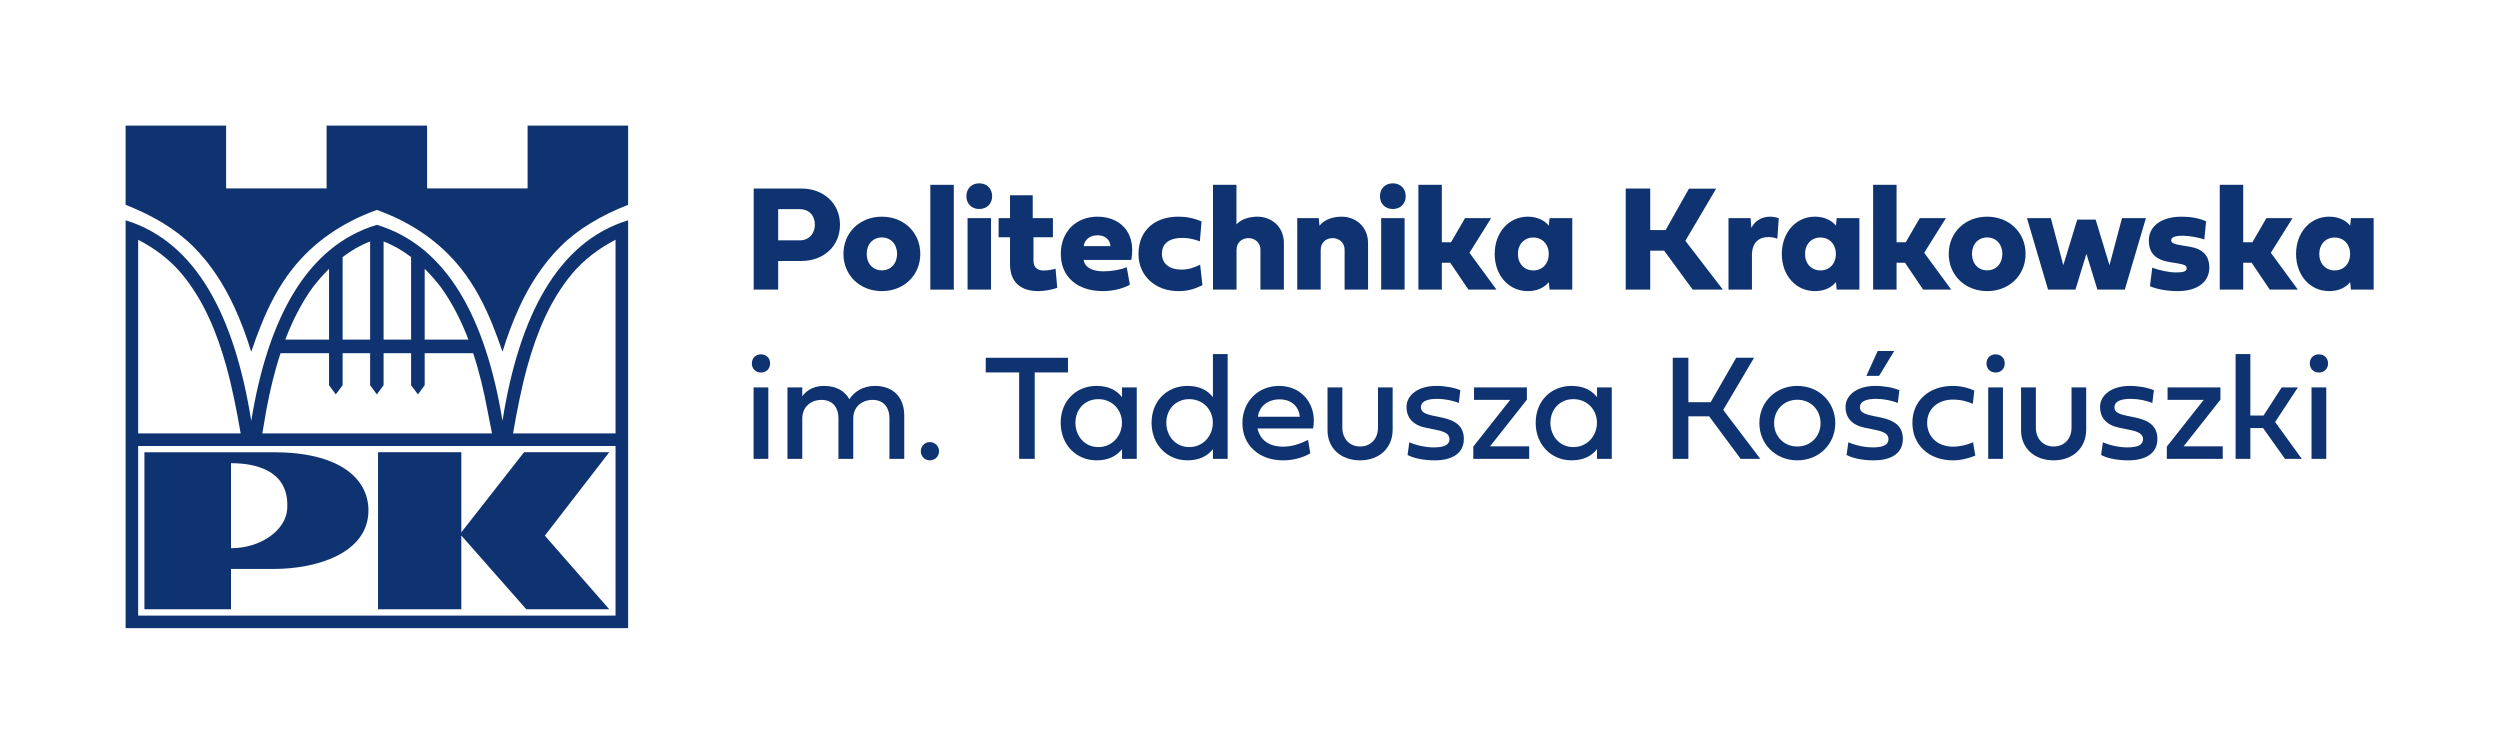
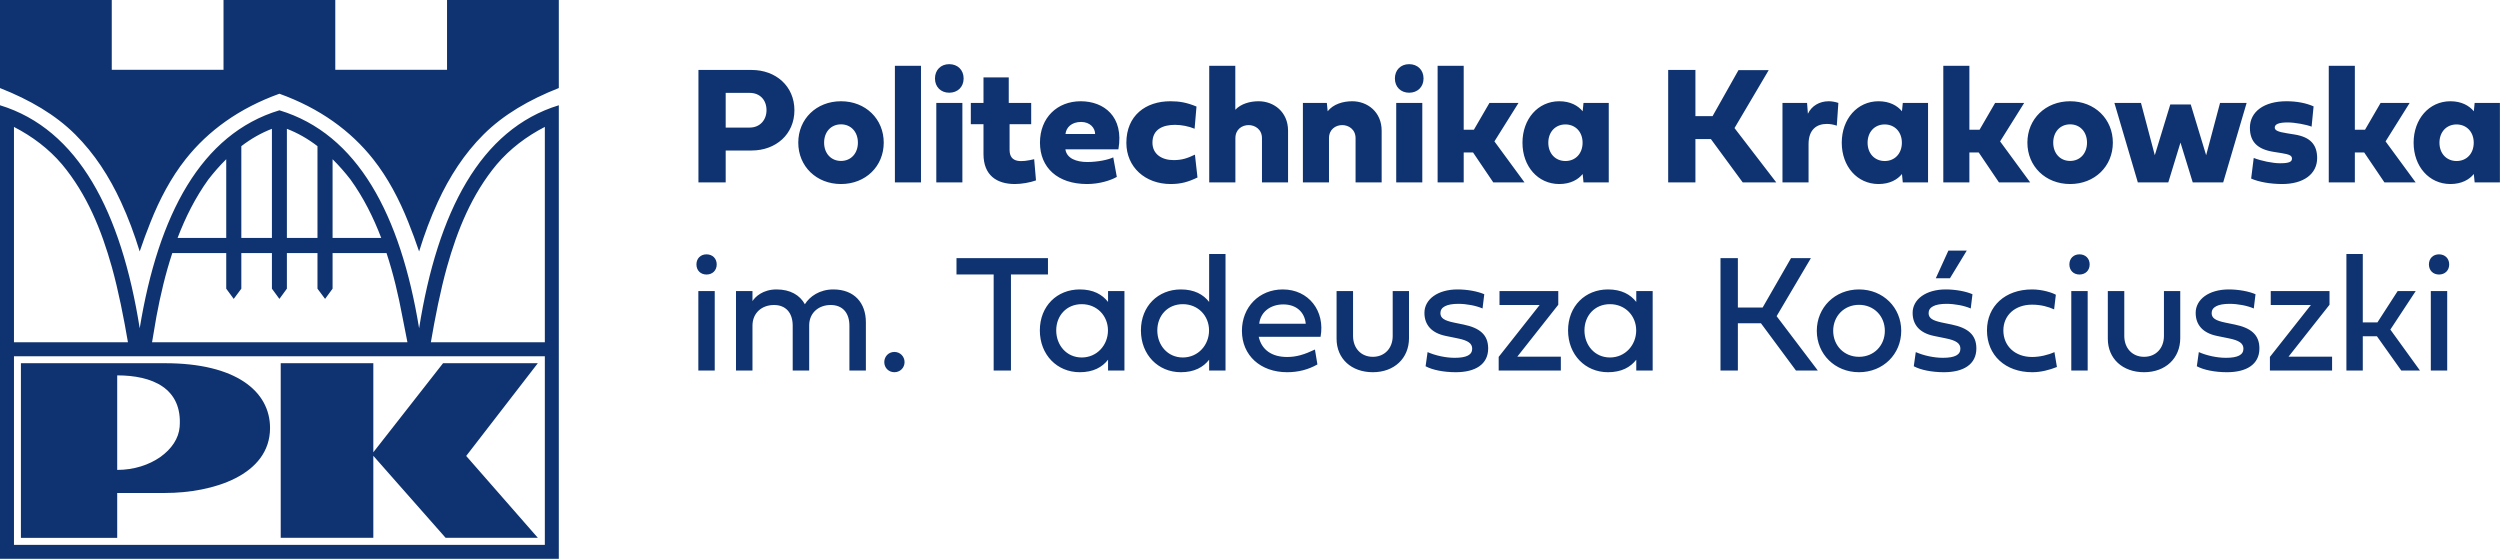
- <svg xmlns="http://www.w3.org/2000/svg" width="100%" height="100%" viewBox="0 0 5876 1772" version="1.1" xml:space="preserve" style="fill-rule:evenodd;clip-rule:evenodd;stroke-linejoin:round;stroke-miterlimit:2;">
-   <g id="PK_LOGO">
-     <path d="M674.961,1197.348c-3.65,48.696 -61.246,91.133 -132.012,91.133l0,-199.812c73.171,0 138.171,26.417 132.012,108.679m-30.8,-134.387l-304.738,0l0,369.079l203.525,0l0,-94.817l101.213,0c101.475,0 221.817,-37.763 221.817,-137.396c0,-77.679 -72.325,-136.867 -221.817,-136.867" style="fill:#0f3371;" />
-     <path d="M888.55,1062.92l0,369.079l195.738,0l0,-173.292l152.75,173.292l194.942,0l-151.412,-173.021l151.412,-196.058l-200.283,0l-147.408,188.287l0,-188.287l-195.738,0Z" style="fill:#0f3371;" />
-     <path d="M550.905,722.012c15.754,34.188 28.067,67.508 39.592,104.7c7.054,-21.05 14.654,-41.375 22.975,-62.254c18.992,-47.646 42.983,-93.358 73.954,-132.55c47.854,-60.567 113.646,-108.042 198.283,-138.504c0.017,0.004 0.042,0.013 0.062,0.021c0.021,-0.008 0.042,-0.017 0.062,-0.021c84.633,30.462 150.425,77.938 198.283,138.504c30.967,39.192 54.962,84.904 73.954,132.55c8.321,20.879 15.929,41.204 22.979,62.258c11.529,-37.192 23.829,-70.517 39.583,-104.704c24.587,-53.333 55.929,-101.954 96.688,-142.554c41.896,-41.733 95.971,-73.254 159,-98.117l0,-186.067l-236.258,0l0,147.567l-236.183,0l0,-147.567l-236.221,0l0,147.567l-236.221,0l0,-147.567l-236.217,0l0,186.108c63.025,24.821 117.104,56.342 158.996,98.075c40.758,40.6 72.1,89.221 96.688,142.554" style="fill:#0f3371;fill-rule:nonzero;" />
-     <path d="M1446.794,1018.633l-240.896,0c8.729,-51.158 20.017,-108.579 33.933,-158.637c22.092,-78.792 52.638,-154.029 105.287,-217.229c28.096,-33.1 62.946,-59.317 101.675,-79.292l0,455.158Zm0,428.212l-1122.046,0l0,-398.617l1122.042,-0.004l0.004,398.621Zm-1122.05,-883.3c38.733,19.971 73.583,46.121 101.679,79.221c52.65,63.2 83.196,138.438 105.292,217.229c13.912,50.058 25.192,107.479 33.925,158.637l-240.896,0l0,-455.087Zm301.075,400.958c8.458,-45.421 19.096,-90.558 33.554,-134.329l114.013,0l0,75.25l15.825,21.6l16.092,-21.6l0,-75.25l64.646,0l0,75.229l15.821,21.621l15.825,-21.621l0,-75.229l64.646,0l0,75.25l16.092,21.6l15.825,-21.6l0,-75.25l114.013,0c14.458,43.771 25.096,88.908 33.554,134.329l10.646,54.129l-539.763,0l9.213,-54.129Zm109.654,-289.725c11.454,-14.771 24.275,-29.55 37.913,-42.954l0,166.338l-102.829,0c16.633,-43.5 37.367,-85.083 64.917,-123.383m69.829,-70.588c19.917,-15.321 41.737,-27.904 64.646,-36.658l0,230.629l-64.646,0l0,-193.971Zm96.292,-36.658c22.908,8.754 44.729,21.337 64.646,36.658l0,193.971l-64.646,0l0,-230.629Zm96.562,230.629l0,-166.338c13.637,13.404 26.458,28.183 37.913,42.954c27.55,38.3 48.283,79.883 64.917,123.383l-102.829,0Zm182.887,190.938c-39.283,-240.213 -129.971,-410.896 -295.275,-460.692c-165.3,49.796 -255.983,220.504 -295.267,460.712c-39.004,-245.954 -129.708,-420.767 -295.283,-471.379l0,958.633l1181.104,0l0,-958.633c-165.575,50.612 -256.271,225.404 -295.279,471.358" style="fill:#0f3371;fill-rule:nonzero;" />
-     <path d="M1829.028,491.602l0,73.312l50.758,0c21.879,0 35.533,-16.275 35.533,-36.746c0,-22.046 -14.354,-36.567 -35.533,-36.567l-50.758,0Zm54.788,121.779l-54.788,0l0,67.362l-57.583,0l0,-237.608l112.371,0c51.283,0 90.487,34.296 90.487,85.208c0,50.742 -39.204,85.037 -90.487,85.037" style="fill:#0f3371;fill-rule:nonzero;" />
-     <path d="M2037.058,596.758c0,22.746 14.7,38.667 35.704,38.667c21.004,0 35.708,-15.921 35.708,-38.667c0,-22.746 -14.704,-38.667 -35.708,-38.667c-21.004,0 -35.704,15.921 -35.704,38.667m126.021,0c0,50.042 -38.329,87.483 -90.317,87.483c-51.983,0 -90.317,-37.442 -90.317,-87.483c0,-50.042 38.333,-87.483 90.317,-87.483c51.987,0 90.317,37.442 90.317,87.483" style="fill:#0f3371;fill-rule:nonzero;" />
-     <rect x="2186.683" y="434.387" width="55.138" height="246.354" style="fill:#0f3371;" />
-     <path d="M2329.321,680.742l-55.133,0l0,-167.971l55.133,0l0,167.971Zm-57.933,-219.583c0,-17.846 12.254,-30.271 30.104,-30.271c17.858,0 30.458,12.25 30.458,30.271c0,17.846 -12.6,30.092 -30.458,30.092c-17.675,0 -30.104,-12.246 -30.104,-30.092" style="fill:#0f3371;fill-rule:nonzero;" />
-     <path d="M2429.065,557.74l0,54.242c0,28.517 25.379,26.067 51.983,19.771l3.85,44.792c-12.25,4.546 -30.629,7.696 -44.633,7.696c-38.508,0 -66.333,-18.546 -66.333,-63.337l0,-63.163l-26.783,0l0,-44.967l26.783,0l0,-53.892l53.383,0l0,53.892l47.433,0l0,44.967l-45.683,0Z" style="fill:#0f3371;fill-rule:nonzero;" />
-     <path d="M2609.867,578.561c0,-13.121 -11.025,-25.546 -29.575,-25.546c-20.308,0 -31.683,11.725 -33.083,25.546l62.658,0Zm45.858,90.633c-13.125,7.525 -37.104,15.046 -62.833,15.046c-62.312,0 -99.596,-34.642 -99.596,-87.483c0,-52.837 36.583,-87.483 86.117,-87.483c48.658,0 91.892,32.021 79.642,101.658l-112.021,0c2.8,19.421 23.629,26.767 46.208,26.767c22.229,0 44.283,-4.721 54.958,-9.796l7.525,41.292Z" style="fill:#0f3371;fill-rule:nonzero;" />
-     <path d="M2768.833,509.274c19.254,0 34.654,2.625 55.308,11.2l-4.021,46.888c-12.254,-5.071 -27.312,-8.221 -41.487,-8.221c-25.2,0 -47.608,9.271 -47.608,37.617c0,24.321 19.779,36.917 44.633,36.917c18.2,0 29.404,-4.021 45.158,-11.546l5.425,48.292c-19.425,9.271 -34.658,13.821 -56.712,13.821c-53.733,0 -93.638,-35.692 -93.638,-87.133c0,-57.737 40.954,-87.833 92.942,-87.833" style="fill:#0f3371;fill-rule:nonzero;" />
-     <path d="M2906.165,527.295c12.079,-12.771 30.983,-18.021 49.362,-18.021c31.679,0 62.133,22.221 62.133,62.288l0,109.179l-55.138,0l0,-93.433c0,-18.721 -14.875,-27.642 -28.175,-27.642c-13.829,0 -28.008,8.921 -28.008,27.642l0,93.433l-55.308,0l0,-246.354l55.133,0l0,92.908Z" style="fill:#0f3371;fill-rule:nonzero;" />
-     <path d="M3160.356,680.742l0,-93.433c0,-18.721 -14.875,-27.646 -28.179,-27.646c-13.825,0 -28.004,8.925 -28.004,27.646l0,93.433l-55.138,0l0,-167.971l50.587,0l1.75,17.675c11.9,-15.05 32.204,-21.171 51.983,-21.171c31.683,0 62.133,22.221 62.133,62.288l0,109.179l-55.133,0Z" style="fill:#0f3371;fill-rule:nonzero;" />
-     <path d="M3301.392,680.742l-55.133,0l0,-167.971l55.133,0l0,167.971Zm-57.933,-219.583c0,-17.846 12.25,-30.271 30.104,-30.271c17.854,0 30.458,12.25 30.458,30.271c0,17.846 -12.604,30.092 -30.458,30.092c-17.679,0 -30.104,-12.246 -30.104,-30.092" style="fill:#0f3371;fill-rule:nonzero;" />
-     <path d="M3388.9,569.462l21.529,0l32.904,-56.688l61.442,0l-50.938,81.358l63.538,86.608l-65.987,0l-42.708,-63.163l-19.779,0l0,63.163l-55.133,0l0,-246.354l55.133,0l0,135.075Z" style="fill:#0f3371;fill-rule:nonzero;" />
-     <path d="M3567.717,596.933c0,22.746 14.875,38.667 36.229,38.667c21.354,0 36.233,-15.921 36.233,-38.667c0,-22.746 -14.879,-38.492 -36.233,-38.667c-21.354,0 -36.229,15.921 -36.229,38.667m74.388,83.808l-1.75,-17.671c-9.629,11.9 -25.904,21.171 -49.533,21.171c-44.808,0 -77.713,-37.092 -77.713,-87.308c0,-50.217 32.904,-87.658 77.713,-87.658c23.629,0 39.904,9.446 49.533,21.171l1.75,-17.671l53.383,0l0,167.967l-53.383,0Z" style="fill:#0f3371;fill-rule:nonzero;" />
-     <path d="M3914.892,540.768l54.783,-97.283l63.888,0l-72.287,122.479l88.217,114.779l-70.888,0l-67.213,-91.508l-32.729,0l0,91.508l-57.587,0l0,-237.608l57.587,0l0,97.633l36.229,0Z" style="fill:#0f3371;fill-rule:nonzero;" />
-     <path d="M4160.315,509.274c6.654,0 13.475,1.225 20.479,3.5l-3.325,48.117c-7,-2.45 -14.179,-3.675 -21.179,-3.675c-20.829,0 -38.508,11.371 -38.508,42.692l0,80.833l-55.133,0l0,-167.967l51.983,0l1.75,22.921c7.879,-16.621 24.504,-26.421 43.933,-26.421" style="fill:#0f3371;fill-rule:nonzero;" />
-     <path d="M4242.558,596.933c0,22.746 14.875,38.667 36.229,38.667c21.354,0 36.233,-15.921 36.233,-38.667c0,-22.746 -14.879,-38.492 -36.233,-38.667c-21.354,0 -36.229,15.921 -36.229,38.667m74.388,83.808l-1.75,-17.671c-9.629,11.9 -25.904,21.171 -49.533,21.171c-44.808,0 -77.713,-37.092 -77.713,-87.308c0,-50.217 32.904,-87.658 77.713,-87.658c23.629,0 39.904,9.446 49.533,21.171l1.75,-17.671l53.383,0l0,167.967l-53.383,0Z" style="fill:#0f3371;fill-rule:nonzero;" />
-     <path d="M4457.711,569.462l21.529,0l32.904,-56.688l61.442,0l-50.938,81.358l63.538,86.608l-65.987,0l-42.708,-63.163l-19.779,0l0,63.163l-55.133,0l0,-246.354l55.133,0l0,135.075Z" style="fill:#0f3371;fill-rule:nonzero;" />
-     <path d="M4634.92,596.758c0,22.746 14.7,38.667 35.704,38.667c21.004,0 35.708,-15.921 35.708,-38.667c0,-22.746 -14.704,-38.667 -35.708,-38.667c-21.004,0 -35.704,15.921 -35.704,38.667m126.021,0c0,50.042 -38.329,87.483 -90.317,87.483c-51.983,0 -90.312,-37.442 -90.312,-87.483c0,-50.042 38.329,-87.483 90.312,-87.483c51.987,0 90.317,37.442 90.317,87.483" style="fill:#0f3371;fill-rule:nonzero;" />
-     <path d="M4925.57,516.097l32.554,107.254l29.404,-110.579l56.183,0l-49.529,167.971l-64.412,0l-25.904,-84.162l-25.729,84.162l-64.412,0l-49.533,-167.971l56.183,0l29.233,110.579l32.729,-107.254l43.233,0Z" style="fill:#0f3371;fill-rule:nonzero;" />
-     <path d="M5118.884,684.241c-24.854,0 -49.533,-4.375 -65.638,-11.546l5.429,-43.571c16.1,6.3 40.079,11.2 55.483,11.2c18.375,0 25.379,-2.625 25.379,-9.8c0,-6.296 -5.079,-8.921 -22.579,-11.721l-15.579,-2.45c-35.008,-5.425 -50.758,-21.346 -50.758,-51.092c0,-34.117 30.108,-55.987 77.192,-55.987c21.529,0 41.304,3.675 57.408,10.846l-4.204,42.867c-10.671,-4.371 -35.704,-8.921 -50.233,-8.921c-18.729,0 -27.65,3.5 -27.65,10.846c0,5.95 6.821,9.1 25.904,12.075l16.275,2.625c32.379,5.246 47.438,20.996 47.438,49.688c0,33.596 -28.533,54.942 -73.867,54.942" style="fill:#0f3371;fill-rule:nonzero;" />
-     <path d="M5272.432,569.462l21.529,0l32.904,-56.688l61.442,0l-50.938,81.358l63.538,86.608l-65.987,0l-42.708,-63.163l-19.779,0l0,63.163l-55.133,0l0,-246.354l55.133,0l0,135.075Z" style="fill:#0f3371;fill-rule:nonzero;" />
-     <path d="M5451.245,596.933c0,22.746 14.875,38.667 36.229,38.667c21.354,0 36.233,-15.921 36.233,-38.667c0,-22.746 -14.879,-38.492 -36.233,-38.667c-21.354,0 -36.229,15.921 -36.229,38.667m74.388,83.808l-1.75,-17.671c-9.629,11.9 -25.904,21.171 -49.533,21.171c-44.808,0 -77.713,-37.092 -77.713,-87.308c0,-50.217 32.904,-87.658 77.713,-87.658c23.629,0 39.904,9.446 49.533,21.171l1.75,-17.671l53.383,0l0,167.967l-53.383,0Z" style="fill:#0f3371;fill-rule:nonzero;" />
-     <path d="M1771.229,910.525l34.642,0l0,167.971l-34.642,0l0,-167.971Zm-4.025,-56.342c0,-12.596 8.75,-21.346 21.342,-21.346c12.6,0 21.525,8.75 21.525,21.346c0,12.596 -8.925,21.346 -21.525,21.346c-12.592,0 -21.342,-8.75 -21.342,-21.346" style="fill:#0f3371;fill-rule:nonzero;" />
-     <path d="M1996.399,938.343c10.15,-16.446 31.142,-31.321 60.013,-31.321c44.792,0 68.938,28.696 68.938,69.463l0,102.008l-34.817,0l0,-94.658c0,-27.821 -14.875,-43.917 -39.542,-43.917c-24.496,0 -44.617,15.396 -45.492,41.817l0,96.758l-34.821,0l0,-94.658c0,-27.821 -14.875,-43.917 -39.546,-43.917c-25.017,0 -45.487,16.096 -45.487,43.917l0,94.658l-34.821,0l0,-167.971l34.821,0l0,21.171c5.421,-8.571 21.346,-24.671 50.917,-24.671c28.867,0 49.163,11.9 59.837,31.321" style="fill:#0f3371;fill-rule:nonzero;" />
-     <path d="M2185.577,1039.124c12.25,0 21.525,9.625 21.525,21.521c0,11.9 -9.275,21.346 -21.525,21.346c-12.246,0 -21.346,-9.446 -21.346,-21.346c0,-11.896 9.1,-21.521 21.346,-21.521" style="fill:#0f3371;fill-rule:nonzero;" />
-     <path d="M2395.414,875.355l-78.558,0l0,-34.467l193.338,0l0,34.467l-78.213,0l0,203.137l-36.567,0l0,-203.137Z" style="fill:#0f3371;fill-rule:nonzero;" />
-     <path d="M2581.555,938.168c-32.371,0 -53.892,24.496 -53.892,55.467c0,30.967 21.521,57.212 53.892,57.212c32.371,0 55.462,-26.246 55.462,-57.212c0,-30.971 -23.267,-55.467 -55.462,-55.467m-88.533,55.467c0,-51.617 36.567,-86.612 84.333,-86.612c28.517,0 47.417,10.5 59.837,26.421l0,-22.921l34.646,0l0,167.971l-34.646,0l0,-22.921c-12.421,15.921 -31.321,26.421 -59.837,26.421c-47.767,0 -84.333,-36.746 -84.333,-88.358" style="fill:#0f3371;fill-rule:nonzero;" />
-     <path d="M2795.202,938.168c-32.371,0 -53.892,24.496 -53.892,55.467c0,30.967 21.521,57.212 53.892,57.212c32.371,0 55.462,-26.246 55.462,-57.212c0,-30.971 -23.267,-55.467 -55.462,-55.467m-88.537,55.467c0,-51.617 36.571,-86.612 84.338,-86.612c28.517,0 47.417,10.5 59.837,26.421l0,-101.304l34.646,0l0,246.354l-34.646,0l0,-22.921c-12.421,15.921 -31.321,26.421 -59.837,26.421c-47.767,0 -84.338,-36.746 -84.338,-88.358" style="fill:#0f3371;fill-rule:nonzero;" />
-     <path d="M3055.042,979.46c-2.275,-24.321 -19.771,-40.767 -47.417,-40.767c-27.646,0 -48.292,16.446 -50.917,40.767l98.333,0Zm24.671,86.083c-19.421,11.025 -40.592,16.446 -64.037,16.446c-56.517,0 -95.533,-35.692 -95.533,-87.483c0,-50.038 36.217,-87.483 86.433,-87.483c54.592,0 89.758,45.492 79.787,100.083l-130.704,0c6.125,27.471 27.471,42.692 60.017,42.692c19.596,0 36.392,-5.075 58.788,-15.746l5.25,31.492Z" style="fill:#0f3371;fill-rule:nonzero;" />
-     <path d="M3238.83,910.523l34.467,0l0,99.733c-0.175,42.517 -31.317,71.733 -76.458,71.733c-45.492,0 -76.638,-28.692 -76.638,-70.688l0,-100.779l34.821,0l0,94.833c0,25.896 16.971,44.092 41.817,44.092c25.021,0 41.992,-18.196 41.992,-44.092l0,-94.833Z" style="fill:#0f3371;fill-rule:nonzero;" />
-     <path d="M3388.302,981.21c34.117,7 52.317,21.346 52.317,50.567c0,33.942 -27.646,50.212 -68.412,50.212c-25.546,0 -49.342,-4.721 -63.862,-12.596l4.196,-29.921c17.15,7.525 38.671,12.075 57.392,12.075c25.196,0 36.917,-6.3 36.917,-19.246c0,-11.375 -9.096,-17.496 -30.792,-21.871l-24.846,-5.075c-29.571,-5.95 -45.317,-22.921 -45.317,-48.817c0,-28.521 27.992,-49.517 69.987,-49.517c20.646,0 42.517,4.025 56.513,10.15l-3.675,30.096c-13.646,-5.95 -33.592,-9.8 -51.092,-9.8c-25.367,0 -37.967,7.175 -37.967,19.596c0,10.5 7.875,15.746 29.046,20.121l19.596,4.025Z" style="fill:#0f3371;fill-rule:nonzero;" />
-     <path d="M3462.818,1049.622l86.608,-109.704l-84.858,0l0,-29.396l124.225,0l0,28.871l-86.608,109.704l92.033,0l0,29.396l-131.4,0l0,-28.871Z" style="fill:#0f3371;fill-rule:nonzero;" />
-     <path d="M3698.014,938.168c-32.371,0 -53.892,24.496 -53.892,55.467c0,30.967 21.521,57.212 53.892,57.212c32.371,0 55.467,-26.246 55.467,-57.212c0,-30.971 -23.271,-55.467 -55.467,-55.467m-88.533,55.467c0,-51.617 36.567,-86.612 84.333,-86.612c28.521,0 47.417,10.5 59.842,26.421l0,-22.921l34.642,0l0,167.971l-34.642,0l0,-22.921c-12.425,15.921 -31.321,26.421 -59.842,26.421c-47.767,0 -84.333,-36.746 -84.333,-88.358" style="fill:#0f3371;fill-rule:nonzero;" />
-     <path d="M4020.703,945.342l60.013,-104.454l41.992,0l-72.433,122.65l87.133,114.954l-46.192,0l-74.013,-99.904l-48.817,0l0,99.904l-36.742,0l0,-237.604l36.742,0l0,104.454l52.317,0Z" style="fill:#0f3371;fill-rule:nonzero;" />
-     <path d="M4224.435,1049.447c31.671,0 54.592,-23.971 54.592,-54.942c0,-30.967 -22.921,-54.938 -54.592,-54.938c-31.671,0 -54.592,23.971 -54.592,54.938c0,30.971 22.921,54.942 54.592,54.942m0,-142.425c51.092,0 89.233,38.321 89.233,87.483c0,49.167 -38.142,87.487 -89.233,87.487c-51.092,0 -89.233,-38.321 -89.233,-87.487c0,-49.163 38.142,-87.483 89.233,-87.483" style="fill:#0f3371;fill-rule:nonzero;" />
-     <path d="M4416.65,883.403l-29.921,0l26.596,-58.438l38.842,0l-35.517,58.438Zm3.5,97.808c34.117,6.996 52.317,21.346 52.317,50.562c0,33.946 -27.646,50.217 -68.412,50.217c-25.546,0 -49.342,-4.725 -63.867,-12.596l4.2,-29.921c17.146,7.525 38.667,12.071 57.392,12.071c25.196,0 36.917,-6.296 36.917,-19.246c0,-11.371 -9.1,-17.496 -30.796,-21.871l-24.846,-5.071c-29.567,-5.95 -45.312,-22.921 -45.312,-48.817c0,-28.521 27.992,-49.517 69.983,-49.517c20.646,0 42.521,4.025 56.517,10.146l-3.675,30.096c-13.646,-5.95 -33.592,-9.796 -51.092,-9.796c-25.371,0 -37.967,7.171 -37.967,19.596c0,10.496 7.875,15.746 29.046,20.121l19.596,4.025Z" style="fill:#0f3371;fill-rule:nonzero;" />
-     <path d="M4590.068,907.024c22.221,0 42.517,6.825 50.392,11.2l-3.675,30.967c-11.9,-5.425 -27.471,-9.971 -46.717,-9.971c-35.867,0 -60.538,22.396 -60.538,54.413c0,33.071 24.671,56.167 60.888,56.167c15.746,0 33.767,-4.2 47.067,-10.325l5.25,31.496c-16.1,6.296 -33.421,11.021 -52.317,11.021c-56.688,0 -95.533,-35.867 -95.533,-88.358c0,-51.442 38.671,-86.608 95.183,-86.608" style="fill:#0f3371;fill-rule:nonzero;" />
-     <path d="M4673.087,910.525l34.642,0l0,167.971l-34.642,0l0,-167.971Zm-4.025,-56.342c0,-12.596 8.75,-21.346 21.346,-21.346c12.6,0 21.521,8.75 21.521,21.346c0,12.596 -8.921,21.346 -21.521,21.346c-12.596,0 -21.346,-8.75 -21.346,-21.346" style="fill:#0f3371;fill-rule:nonzero;" />
-     <path d="M4868.925,910.523l34.467,0l0,99.733c-0.175,42.517 -31.317,71.733 -76.458,71.733c-45.492,0 -76.638,-28.692 -76.638,-70.688l0,-100.779l34.821,0l0,94.833c0,25.896 16.971,44.092 41.817,44.092c25.021,0 41.992,-18.196 41.992,-44.092l0,-94.833Z" style="fill:#0f3371;fill-rule:nonzero;" />
-     <path d="M5018.396,981.21c34.117,7 52.317,21.346 52.317,50.567c0,33.942 -27.646,50.212 -68.412,50.212c-25.546,0 -49.342,-4.721 -63.862,-12.596l4.196,-29.921c17.15,7.525 38.671,12.075 57.392,12.075c25.196,0 36.917,-6.3 36.917,-19.246c0,-11.375 -9.096,-17.496 -30.792,-21.871l-24.846,-5.075c-29.571,-5.95 -45.317,-22.921 -45.317,-48.817c0,-28.521 27.992,-49.517 69.987,-49.517c20.646,0 42.517,4.025 56.513,10.15l-3.675,30.096c-13.646,-5.95 -33.592,-9.8 -51.092,-9.8c-25.367,0 -37.967,7.175 -37.967,19.596c0,10.5 7.875,15.746 29.046,20.121l19.596,4.025Z" style="fill:#0f3371;fill-rule:nonzero;" />
-     <path d="M5092.912,1049.622l86.608,-109.704l-84.858,0l0,-29.396l124.225,0l0,28.871l-86.608,109.704l92.033,0l0,29.396l-131.4,0l0,-28.871Z" style="fill:#0f3371;fill-rule:nonzero;" />
-     <path d="M5289.213,976.661l30.971,0l42.692,-66.138l38.142,0l-53.542,81.358l62.642,86.608l-39.546,0l-51.438,-72.433l-29.921,0l0,72.433l-34.642,0l0,-246.354l34.642,0l0,144.525Z" style="fill:#0f3371;fill-rule:nonzero;" />
-     <path d="M5432.996,910.525l34.642,0l0,167.971l-34.642,0l0,-167.971Zm-4.025,-56.342c0,-12.596 8.75,-21.346 21.346,-21.346c12.6,0 21.521,8.75 21.521,21.346c0,12.596 -8.921,21.346 -21.521,21.346c-12.596,0 -21.346,-8.75 -21.346,-21.346" style="fill:#0f3371;fill-rule:nonzero;" />
+ <svg xmlns="http://www.w3.org/2000/svg" width="100%" height="100%" viewBox="0 0 5284 1182" version="1.1" xml:space="preserve" style="fill-rule:evenodd;clip-rule:evenodd;stroke-linejoin:round;stroke-miterlimit:2;">
+   <rect id="Artboard1" x="0" y="0" width="5283.75" height="1181.25" style="fill:none;" />
+   <clipPath id="_clip1">
+     <rect x="0" y="0" width="5283.75" height="1181.25" />
+   </clipPath>
+   <g clip-path="url(#_clip1)">
+     <path d="M255.687,426.738c-24.587,-53.333 -55.929,-101.954 -96.688,-142.554c-41.892,-41.733 -95.971,-73.254 -158.996,-98.075l0,-186.108l236.217,0l0,147.567l236.221,0l0,-147.567l236.221,0l0,147.567l236.183,0l0,-147.567l236.258,0l0,186.067c-63.029,24.863 -117.104,56.383 -159,98.117c-40.758,40.6 -72.1,89.221 -96.688,142.554c-15.754,34.188 -28.054,67.513 -39.583,104.704c-7.05,-21.054 -14.658,-41.379 -22.979,-62.258c-18.992,-47.646 -42.987,-93.358 -73.954,-132.55c-47.858,-60.567 -113.65,-108.042 -198.283,-138.504c-0.021,0.004 -0.042,0.013 -0.062,0.021c-0.021,-0.008 -0.046,-0.017 -0.062,-0.021c-84.638,30.462 -150.429,77.938 -198.283,138.504c-30.971,39.192 -54.962,84.904 -73.954,132.55c-8.321,20.879 -15.921,41.204 -22.975,62.254c-11.525,-37.192 -23.837,-70.513 -39.592,-104.7Zm630.138,267.087c39.008,-245.954 129.704,-420.746 295.279,-471.358l0,958.633l-1181.104,0l-0,-958.633c165.575,50.612 256.279,225.425 295.283,471.379c39.283,-240.208 129.967,-410.917 295.267,-460.712c165.304,49.796 255.992,220.479 295.275,460.692Zm265.75,457.746l-0.004,-398.621l-1122.042,0.004l-0,398.617l1122.046,0Zm-802.633,-383.885c149.492,0 221.817,59.188 221.817,136.867c0,99.633 -120.342,137.396 -221.817,137.396l-101.213,0l0,94.817l-203.525,0l0,-369.079l304.738,0Zm30.8,134.387c6.158,-82.263 -58.842,-108.679 -132.012,-108.679l0,199.812c70.767,0 128.363,-42.438 132.012,-91.133Zm213.589,-134.428l195.738,0l0,188.287l147.408,-188.287l200.283,0l-151.412,196.058l151.412,173.021l-194.942,0l-152.75,-173.292l0,173.292l-195.738,0l0,-369.079Zm13.044,-495.387l0,230.629l64.646,0l0,-193.971c-19.917,-15.321 -41.737,-27.904 -64.646,-36.658Zm-576.85,-3.987l0,455.087l240.896,0c-8.733,-51.158 -20.012,-108.579 -33.925,-158.637c-22.096,-78.792 -52.642,-154.029 -105.292,-217.229c-28.096,-33.1 -62.946,-59.25 -101.679,-79.221Zm301.075,400.958l-9.213,54.129l539.763,0l-10.646,-54.129c-8.458,-45.421 -19.096,-90.558 -33.554,-134.329l-114.013,0l0,75.25l-15.825,21.6l-16.092,-21.6l0,-75.25l-64.646,0l0,75.229l-15.825,21.621l-15.821,-21.621l0,-75.229l-64.646,0l0,75.25l-16.092,21.6l-15.825,-21.6l0,-75.25l-114.013,0c-14.458,43.771 -25.096,88.908 -33.554,134.329Zm109.654,-289.725c-27.55,38.3 -48.283,79.883 -64.917,123.383l102.829,0l0,-166.338c-13.637,13.404 -26.458,28.183 -37.913,42.954Zm711.321,343.854l0,-455.158c-38.729,19.975 -73.579,46.192 -101.675,79.292c-52.65,63.2 -83.196,138.438 -105.287,217.229c-13.917,50.058 -25.204,107.479 -33.933,158.637l240.896,0Zm-641.492,-414.442l0,193.971l64.646,0l0,-230.629c-22.908,8.754 -44.729,21.337 -64.646,36.658Zm192.854,27.633l0,166.338l102.829,0c-16.633,-43.5 -37.367,-85.083 -64.917,-123.383c-11.454,-14.771 -24.275,-29.55 -37.913,-42.954Zm885.66,-18.443l-54.788,0l0,67.362l-57.583,0l0,-237.608l112.371,0c51.283,0 90.487,34.296 90.487,85.208c0,50.742 -39.204,85.037 -90.487,85.037Zm-54.788,-121.779l0,73.312l50.758,0c21.879,0 35.533,-16.275 35.533,-36.746c0,-22.046 -14.354,-36.567 -35.533,-36.567l-50.758,0Zm334.051,105.155c0,50.042 -38.329,87.483 -90.317,87.483c-51.983,0 -90.317,-37.442 -90.317,-87.483c0,-50.042 38.333,-87.483 90.317,-87.483c51.987,0 90.317,37.442 90.317,87.483Zm-126.021,0c0,22.746 14.7,38.667 35.704,38.667c21.004,0 35.708,-15.921 35.708,-38.667c0,-22.746 -14.704,-38.667 -35.708,-38.667c-21.004,0 -35.704,15.921 -35.704,38.667Zm149.625,-162.37l55.138,0l0,246.354l-55.138,0l0,-246.354Zm142.637,246.354l-55.133,0l0,-167.971l55.133,0l0,167.971Zm-57.933,-219.583c0,-17.846 12.254,-30.271 30.104,-30.271c17.858,0 30.458,12.25 30.458,30.271c0,17.846 -12.6,30.092 -30.458,30.092c-17.675,0 -30.104,-12.246 -30.104,-30.092Zm157.678,96.581l0,54.242c0,28.517 25.379,26.067 51.983,19.771l3.85,44.792c-12.25,4.546 -30.629,7.696 -44.633,7.696c-38.508,0 -66.333,-18.546 -66.333,-63.337l0,-63.163l-26.783,0l0,-44.967l26.783,0l0,-53.892l53.383,0l0,53.892l47.433,0l0,44.967l-45.683,0Zm226.661,111.455c-13.125,7.525 -37.104,15.046 -62.833,15.046c-62.312,0 -99.596,-34.642 -99.596,-87.483c0,-52.837 36.583,-87.483 86.117,-87.483c48.658,0 91.892,32.021 79.642,101.658l-112.021,0c2.8,19.421 23.629,26.767 46.208,26.767c22.229,0 44.283,-4.721 54.958,-9.796l7.525,41.292Zm-45.858,-90.633c0,-13.121 -11.025,-25.546 -29.575,-25.546c-20.308,0 -31.683,11.725 -33.083,25.546l62.658,0Zm158.966,-69.287c19.254,0 34.654,2.625 55.308,11.2l-4.021,46.888c-12.254,-5.071 -27.313,-8.221 -41.487,-8.221c-25.2,0 -47.608,9.271 -47.608,37.617c0,24.321 19.779,36.917 44.633,36.917c18.2,0 29.404,-4.021 45.158,-11.546l5.425,48.292c-19.425,9.271 -34.658,13.821 -56.712,13.821c-53.733,0 -93.638,-35.692 -93.638,-87.133c0,-57.737 40.954,-87.833 92.942,-87.833Zm137.331,18.022c12.079,-12.771 30.983,-18.021 49.362,-18.021c31.679,0 62.133,22.221 62.133,62.288l0,109.179l-55.138,0l0,-93.433c0,-18.721 -14.875,-27.642 -28.175,-27.642c-13.829,0 -28.008,8.921 -28.008,27.642l0,93.433l-55.308,0l0,-246.354l55.133,0l0,92.908Zm254.191,153.446l0,-93.433c0,-18.721 -14.875,-27.646 -28.179,-27.646c-13.825,0 -28.004,8.925 -28.004,27.646l0,93.433l-55.138,0l0,-167.971l50.588,0l1.75,17.675c11.9,-15.05 32.204,-21.171 51.983,-21.171c31.683,0 62.133,22.221 62.133,62.288l0,109.179l-55.133,0Zm141.036,-0l-55.133,0l0,-167.971l55.133,0l0,167.971Zm-57.933,-219.583c0,-17.846 12.25,-30.271 30.104,-30.271c17.854,0 30.458,12.25 30.458,30.271c0,17.846 -12.604,30.092 -30.458,30.092c-17.679,0 -30.104,-12.246 -30.104,-30.092Zm145.441,108.304l21.529,0l32.904,-56.688l61.442,0l-50.937,81.358l63.537,86.608l-65.987,0l-42.708,-63.163l-19.779,0l0,63.163l-55.133,0l0,-246.354l55.133,0l0,135.075Zm253.205,111.278l-1.75,-17.671c-9.629,11.9 -25.904,21.171 -49.533,21.171c-44.808,0 -77.713,-37.092 -77.713,-87.308c0,-50.217 32.904,-87.658 77.713,-87.658c23.629,0 39.904,9.446 49.533,21.171l1.75,-17.671l53.383,0l0,167.967l-53.383,0Zm-74.388,-83.808c0,22.746 14.875,38.667 36.229,38.667c21.354,0 36.233,-15.921 36.233,-38.667c0,-22.746 -14.879,-38.492 -36.233,-38.667c-21.354,0 -36.229,15.921 -36.229,38.667Zm347.176,-56.165l54.783,-97.283l63.888,0l-72.287,122.479l88.217,114.779l-70.888,0l-67.213,-91.508l-32.729,0l0,91.508l-57.587,0l0,-237.608l57.587,0l0,97.633l36.229,0Zm245.423,-31.494c6.654,0 13.475,1.225 20.479,3.5l-3.325,48.117c-7,-2.45 -14.179,-3.675 -21.179,-3.675c-20.829,0 -38.508,11.371 -38.508,42.692l0,80.833l-55.133,0l0,-167.967l51.983,0l1.75,22.921c7.879,-16.621 24.504,-26.421 43.933,-26.421Zm156.63,171.467l-1.75,-17.671c-9.629,11.9 -25.904,21.171 -49.533,21.171c-44.808,0 -77.713,-37.092 -77.713,-87.308c0,-50.217 32.904,-87.658 77.713,-87.658c23.629,0 39.904,9.446 49.533,21.171l1.75,-17.671l53.383,0l0,167.967l-53.383,0Zm-74.388,-83.808c0,22.746 14.875,38.667 36.229,38.667c21.354,0 36.233,-15.921 36.233,-38.667c0,-22.746 -14.879,-38.492 -36.233,-38.667c-21.354,0 -36.229,15.921 -36.229,38.667Zm215.153,-27.47l21.529,0l32.904,-56.688l61.442,0l-50.938,81.358l63.538,86.608l-65.987,0l-42.708,-63.163l-19.779,0l0,63.163l-55.133,0l0,-246.354l55.133,0l0,135.075Zm303.23,27.295c0,50.042 -38.329,87.483 -90.317,87.483c-51.983,0 -90.312,-37.442 -90.312,-87.483c0,-50.042 38.329,-87.483 90.312,-87.483c51.987,0 90.317,37.442 90.317,87.483Zm-126.021,0c0,22.746 14.7,38.667 35.704,38.667c21.004,0 35.708,-15.921 35.708,-38.667c0,-22.746 -14.704,-38.667 -35.708,-38.667c-21.004,0 -35.704,15.921 -35.704,38.667Zm290.649,-80.66l32.554,107.254l29.404,-110.579l56.183,0l-49.529,167.971l-64.412,0l-25.904,-84.162l-25.729,84.162l-64.412,0l-49.533,-167.971l56.183,0l29.233,110.579l32.729,-107.254l43.233,0Zm193.315,168.144c-24.854,0 -49.533,-4.375 -65.637,-11.546l5.429,-43.571c16.1,6.3 40.079,11.2 55.483,11.2c18.375,0 25.379,-2.625 25.379,-9.8c0,-6.296 -5.079,-8.921 -22.579,-11.721l-15.579,-2.45c-35.008,-5.425 -50.758,-21.346 -50.758,-51.092c0,-34.117 30.108,-55.987 77.192,-55.987c21.529,0 41.304,3.675 57.408,10.846l-4.204,42.867c-10.671,-4.371 -35.704,-8.921 -50.233,-8.921c-18.729,0 -27.65,3.5 -27.65,10.846c0,5.95 6.821,9.1 25.904,12.075l16.275,2.625c32.379,5.246 47.437,20.996 47.437,49.688c0,33.596 -28.533,54.942 -73.867,54.942Zm153.548,-114.779l21.529,0l32.904,-56.688l61.442,0l-50.937,81.358l63.538,86.608l-65.987,0l-42.708,-63.163l-19.779,0l0,63.163l-55.133,0l0,-246.354l55.133,0l0,135.075Zm253.2,111.278l-1.75,-17.671c-9.629,11.9 -25.904,21.171 -49.533,21.171c-44.808,0 -77.713,-37.092 -77.713,-87.308c0,-50.217 32.904,-87.658 77.713,-87.658c23.629,0 39.904,9.446 49.533,21.171l1.75,-17.671l53.383,0l0,167.967l-53.383,0Zm-74.388,-83.808c0,22.746 14.875,38.667 36.229,38.667c21.354,0 36.233,-15.921 36.233,-38.667c0,-22.746 -14.879,-38.492 -36.233,-38.667c-21.354,0 -36.229,15.921 -36.229,38.667Zm-3680.016,313.592l34.642,0l0,167.971l-34.642,0l0,-167.971Zm-4.025,-56.342c0,-12.596 8.75,-21.346 21.342,-21.346c12.6,0 21.525,8.75 21.525,21.346c0,12.596 -8.925,21.346 -21.525,21.346c-12.592,0 -21.342,-8.75 -21.342,-21.346Zm229.195,84.16c10.15,-16.446 31.142,-31.321 60.013,-31.321c44.792,0 68.938,28.696 68.938,69.463l0,102.008l-34.817,0l0,-94.658c0,-27.821 -14.875,-43.917 -39.542,-43.917c-24.496,0 -44.617,15.396 -45.492,41.817l0,96.758l-34.821,0l0,-94.658c0,-27.821 -14.875,-43.917 -39.546,-43.917c-25.017,0 -45.487,16.096 -45.487,43.917l0,94.658l-34.821,0l0,-167.971l34.821,0l0,21.171c5.421,-8.571 21.346,-24.671 50.917,-24.671c28.867,0 49.163,11.9 59.837,31.321Zm189.179,100.781c12.25,0 21.525,9.625 21.525,21.521c0,11.9 -9.275,21.346 -21.525,21.346c-12.246,0 -21.346,-9.446 -21.346,-21.346c0,-11.896 9.1,-21.521 21.346,-21.521Zm209.837,-163.77l-78.558,0l0,-34.467l193.338,0l0,34.467l-78.213,0l0,203.137l-36.567,0l0,-203.137Zm97.608,118.28c0,-51.617 36.567,-86.612 84.333,-86.612c28.517,0 47.417,10.5 59.837,26.421l0,-22.921l34.646,0l0,167.971l-34.646,0l0,-22.921c-12.421,15.921 -31.321,26.421 -59.837,26.421c-47.767,0 -84.333,-36.746 -84.333,-88.358Zm88.533,-55.467c-32.371,0 -53.892,24.496 -53.892,55.467c0,30.967 21.521,57.212 53.892,57.212c32.371,0 55.463,-26.246 55.463,-57.212c0,-30.971 -23.267,-55.467 -55.463,-55.467Zm125.11,55.467c0,-51.617 36.571,-86.612 84.338,-86.612c28.517,0 47.417,10.5 59.837,26.421l0,-101.304l34.646,0l0,246.354l-34.646,0l0,-22.921c-12.421,15.921 -31.321,26.421 -59.837,26.421c-47.767,0 -84.338,-36.746 -84.338,-88.358Zm88.537,-55.467c-32.371,0 -53.892,24.496 -53.892,55.467c0,30.967 21.521,57.212 53.892,57.212c32.371,0 55.462,-26.246 55.462,-57.212c0,-30.971 -23.267,-55.467 -55.462,-55.467Zm284.51,127.375c-19.421,11.025 -40.592,16.446 -64.037,16.446c-56.517,0 -95.533,-35.692 -95.533,-87.483c0,-50.038 36.217,-87.483 86.433,-87.483c54.592,0 89.758,45.492 79.787,100.083l-130.704,0c6.125,27.471 27.471,42.692 60.017,42.692c19.596,0 36.392,-5.075 58.788,-15.746l5.25,31.492Zm-24.671,-86.083c-2.275,-24.321 -19.771,-40.767 -47.417,-40.767c-27.646,0 -48.292,16.446 -50.917,40.767l98.333,0Zm183.789,-68.937l34.467,0l0,99.733c-0.175,42.517 -31.317,71.733 -76.458,71.733c-45.492,0 -76.638,-28.692 -76.638,-70.688l0,-100.779l34.821,0l0,94.833c0,25.896 16.971,44.092 41.817,44.092c25.021,0 41.992,-18.196 41.992,-44.092l0,-94.833Zm149.471,70.687c34.117,7 52.317,21.346 52.317,50.567c0,33.942 -27.646,50.212 -68.412,50.212c-25.546,0 -49.342,-4.721 -63.863,-12.596l4.196,-29.921c17.15,7.525 38.671,12.075 57.392,12.075c25.196,0 36.917,-6.3 36.917,-19.246c0,-11.375 -9.096,-17.496 -30.792,-21.871l-24.846,-5.075c-29.571,-5.95 -45.317,-22.921 -45.317,-48.817c0,-28.521 27.992,-49.517 69.988,-49.517c20.646,0 42.517,4.025 56.512,10.15l-3.675,30.096c-13.646,-5.95 -33.592,-9.8 -51.092,-9.8c-25.367,0 -37.967,7.175 -37.967,19.596c0,10.5 7.875,15.746 29.046,20.121l19.596,4.025Zm74.516,68.412l86.608,-109.704l-84.858,0l0,-29.396l124.225,0l0,28.871l-86.608,109.704l92.033,0l0,29.396l-131.4,0l0,-28.871Zm146.663,-55.987c0,-51.617 36.567,-86.612 84.333,-86.612c28.521,0 47.417,10.5 59.842,26.421l0,-22.921l34.642,0l0,167.971l-34.642,0l0,-22.921c-12.425,15.921 -31.321,26.421 -59.842,26.421c-47.767,0 -84.333,-36.746 -84.333,-88.358Zm88.533,-55.467c-32.371,0 -53.892,24.496 -53.892,55.467c0,30.967 21.521,57.212 53.892,57.212c32.371,0 55.467,-26.246 55.467,-57.212c0,-30.971 -23.271,-55.467 -55.467,-55.467Zm322.689,7.174l60.013,-104.454l41.992,0l-72.433,122.65l87.133,114.954l-46.192,0l-74.013,-99.904l-48.817,0l0,99.904l-36.742,0l0,-237.604l36.742,0l0,104.454l52.317,0Zm203.732,-38.32c51.092,0 89.233,38.321 89.233,87.483c0,49.167 -38.142,87.487 -89.233,87.487c-51.092,0 -89.233,-38.321 -89.233,-87.487c0,-49.163 38.142,-87.483 89.233,-87.483Zm0,142.425c31.671,0 54.592,-23.971 54.592,-54.942c0,-30.967 -22.921,-54.938 -54.592,-54.938c-31.671,0 -54.592,23.971 -54.592,54.938c0,30.971 22.921,54.942 54.592,54.942Zm192.216,-166.044l-29.921,0l26.596,-58.438l38.842,0l-35.517,58.438Zm3.5,97.808c34.117,6.996 52.317,21.346 52.317,50.562c0,33.946 -27.646,50.217 -68.412,50.217c-25.546,0 -49.342,-4.725 -63.867,-12.596l4.2,-29.921c17.146,7.525 38.667,12.071 57.392,12.071c25.196,0 36.917,-6.296 36.917,-19.246c0,-11.371 -9.1,-17.496 -30.796,-21.871l-24.846,-5.071c-29.567,-5.95 -45.312,-22.921 -45.312,-48.817c0,-28.521 27.992,-49.517 69.983,-49.517c20.646,0 42.521,4.025 56.517,10.146l-3.675,30.096c-13.646,-5.95 -33.592,-9.796 -51.092,-9.796c-25.371,0 -37.967,7.171 -37.967,19.596c0,10.496 7.875,15.746 29.046,20.121l19.596,4.025Zm169.917,-74.188c22.221,0 42.517,6.825 50.392,11.2l-3.675,30.967c-11.9,-5.425 -27.471,-9.971 -46.717,-9.971c-35.867,0 -60.538,22.396 -60.538,54.413c0,33.071 24.671,56.167 60.888,56.167c15.746,0 33.767,-4.2 47.067,-10.325l5.25,31.496c-16.1,6.296 -33.421,11.021 -52.317,11.021c-56.688,0 -95.533,-35.867 -95.533,-88.358c0,-51.442 38.671,-86.608 95.183,-86.608Zm83.02,3.501l34.642,0l0,167.971l-34.642,0l0,-167.971Zm-4.025,-56.342c0,-12.596 8.75,-21.346 21.346,-21.346c12.6,0 21.521,8.75 21.521,21.346c0,12.596 -8.921,21.346 -21.521,21.346c-12.596,0 -21.346,-8.75 -21.346,-21.346Zm199.863,56.34l34.467,0l0,99.733c-0.175,42.517 -31.317,71.733 -76.458,71.733c-45.492,0 -76.638,-28.692 -76.638,-70.688l0,-100.779l34.821,0l0,94.833c0,25.896 16.971,44.092 41.817,44.092c25.021,0 41.992,-18.196 41.992,-44.092l0,-94.833Zm149.471,70.687c34.117,7 52.317,21.346 52.317,50.567c0,33.942 -27.646,50.212 -68.413,50.212c-25.546,0 -49.342,-4.721 -63.862,-12.596l4.196,-29.921c17.15,7.525 38.671,12.075 57.392,12.075c25.196,0 36.917,-6.3 36.917,-19.246c0,-11.375 -9.096,-17.496 -30.792,-21.871l-24.846,-5.075c-29.571,-5.95 -45.317,-22.921 -45.317,-48.817c0,-28.521 27.992,-49.517 69.987,-49.517c20.646,0 42.517,4.025 56.513,10.15l-3.675,30.096c-13.646,-5.95 -33.592,-9.8 -51.092,-9.8c-25.367,0 -37.967,7.175 -37.967,19.596c0,10.5 7.875,15.746 29.046,20.121l19.596,4.025Zm74.516,68.412l86.608,-109.704l-84.858,0l0,-29.396l124.225,0l0,28.871l-86.608,109.704l92.033,0l0,29.396l-131.4,0l0,-28.871Zm196.301,-72.961l30.971,0l42.692,-66.138l38.142,0l-53.542,81.358l62.642,86.608l-39.546,0l-51.438,-72.433l-29.921,0l0,72.433l-34.642,0l0,-246.354l34.642,0l0,144.525Zm143.783,-66.136l34.642,0l0,167.971l-34.642,0l0,-167.971Zm-4.025,-56.342c0,-12.596 8.75,-21.346 21.346,-21.346c12.6,0 21.521,8.75 21.521,21.346c0,12.596 -8.921,21.346 -21.521,21.346c-12.596,0 -21.346,-8.75 -21.346,-21.346Z" style="fill:#0f3371;" />
  </g>
-   <g id="POLE_OCHRONNE" />
</svg>
